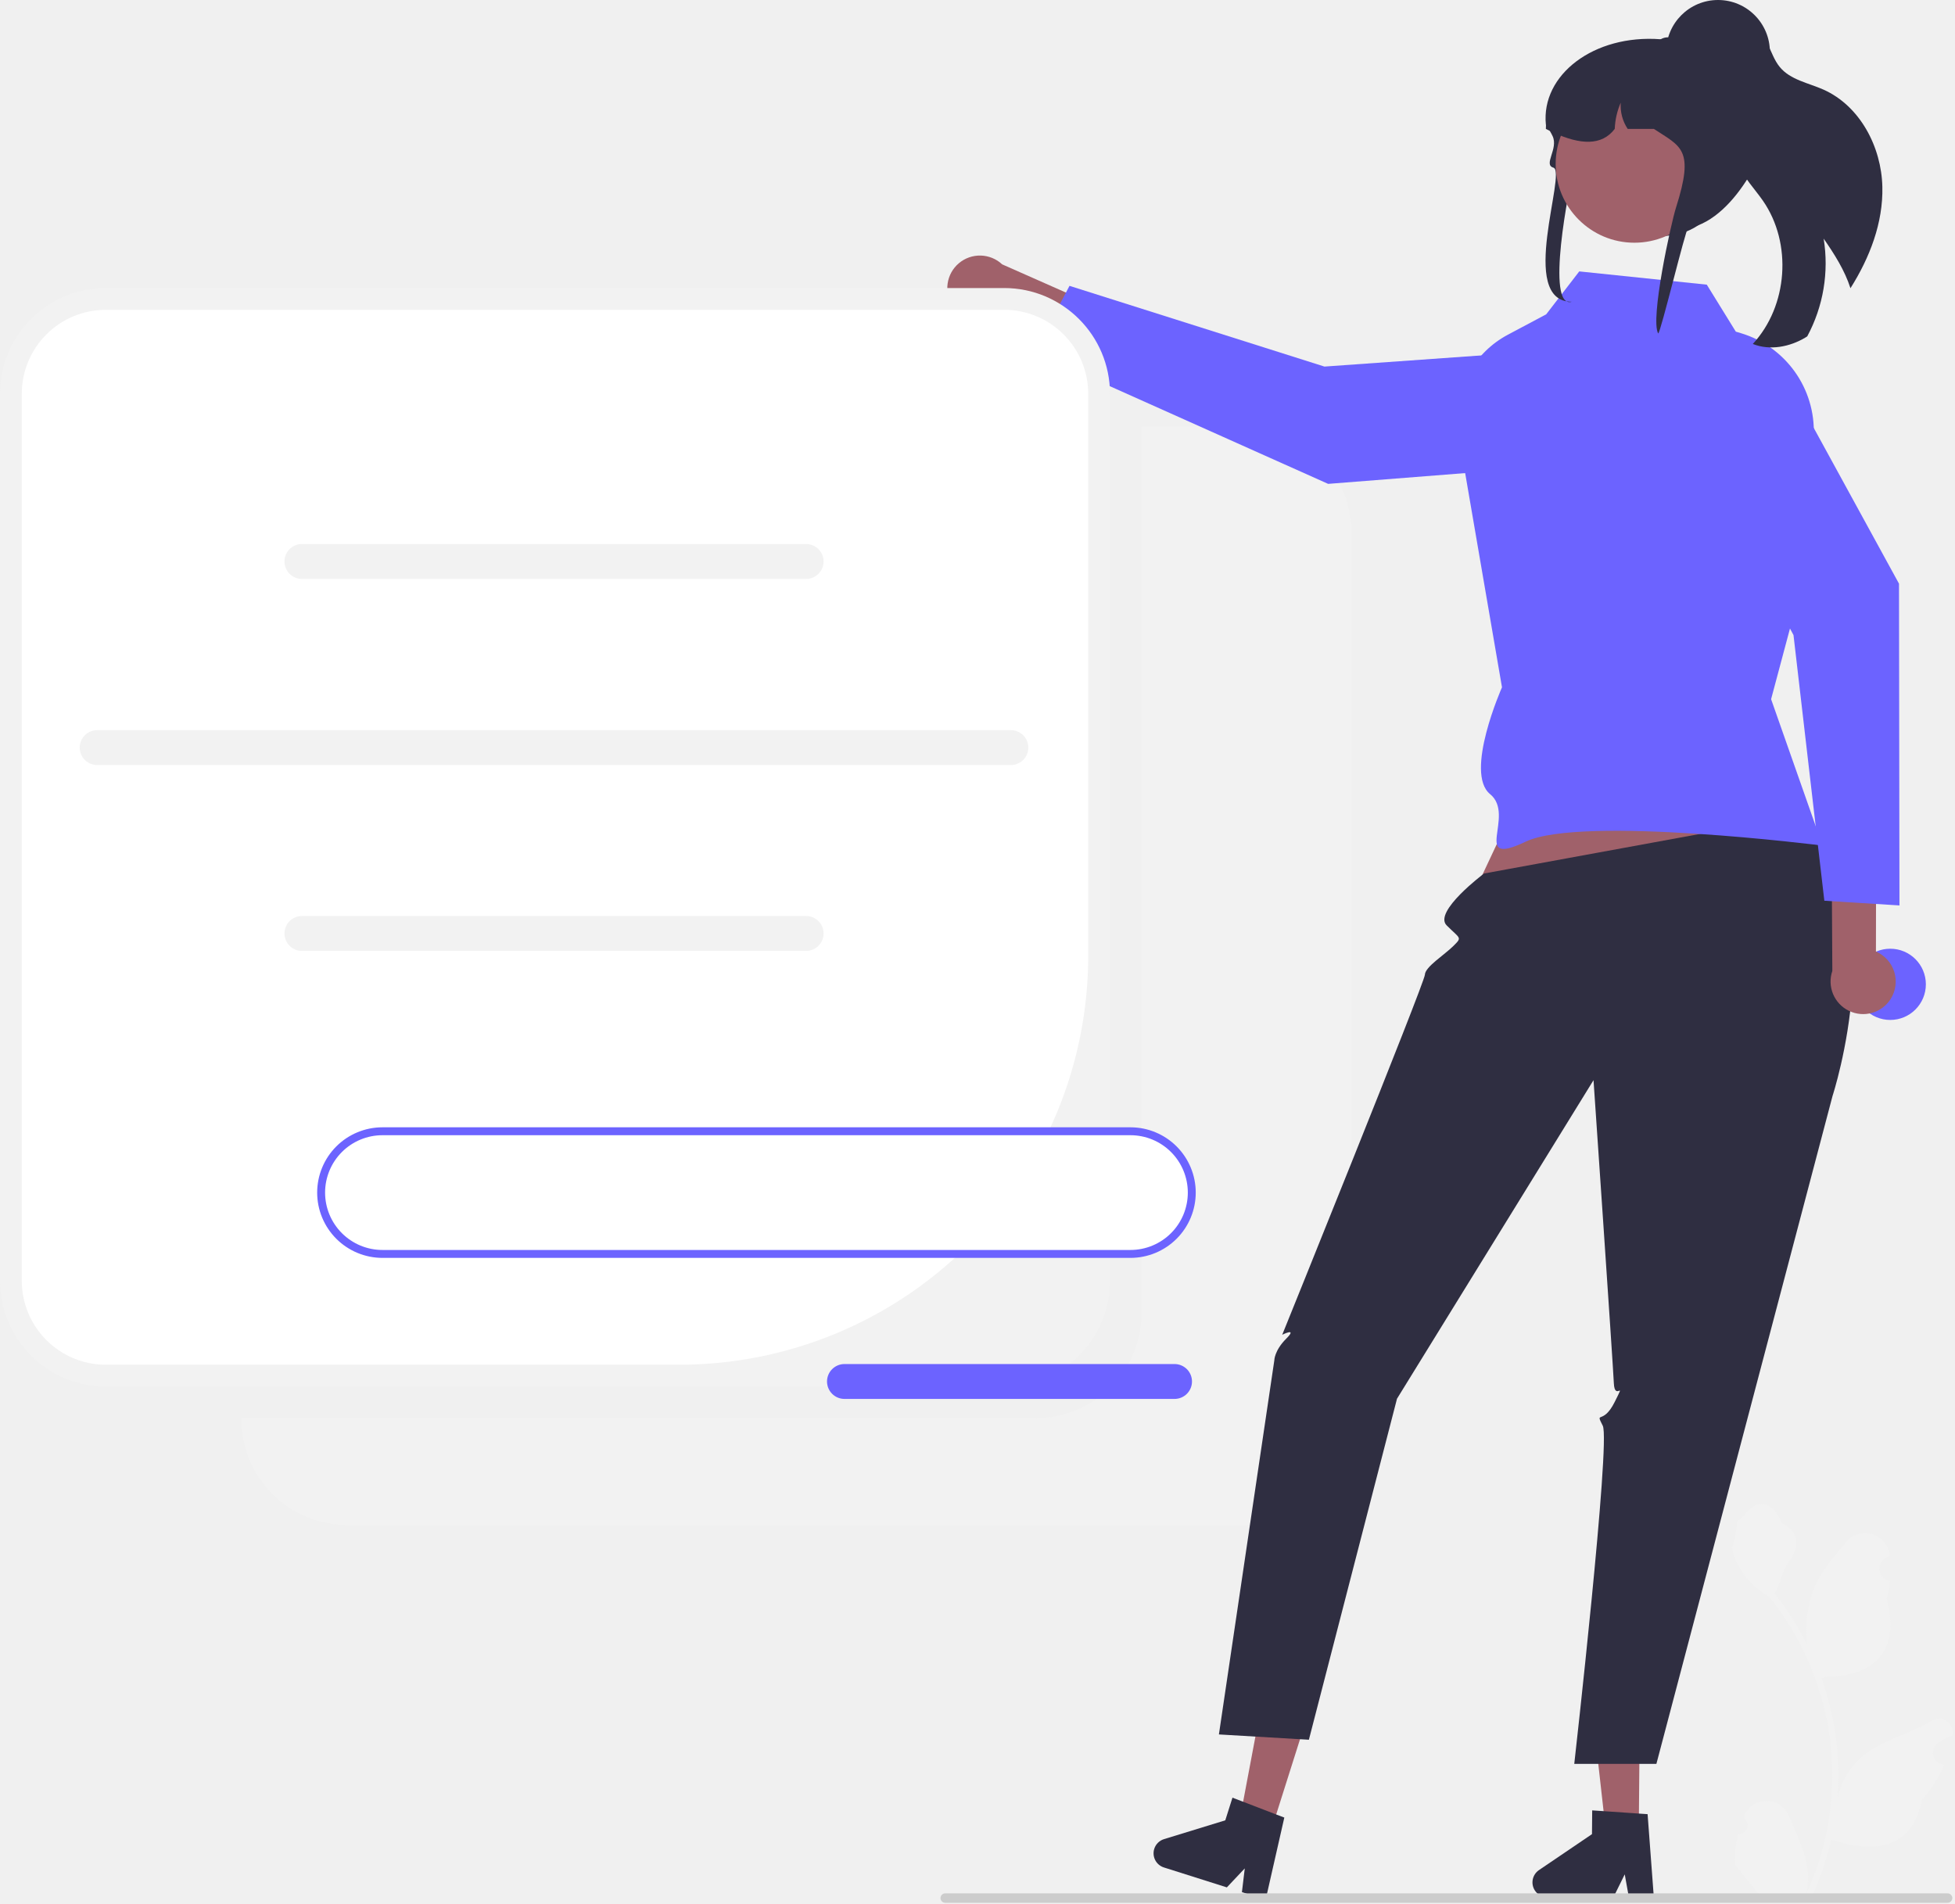
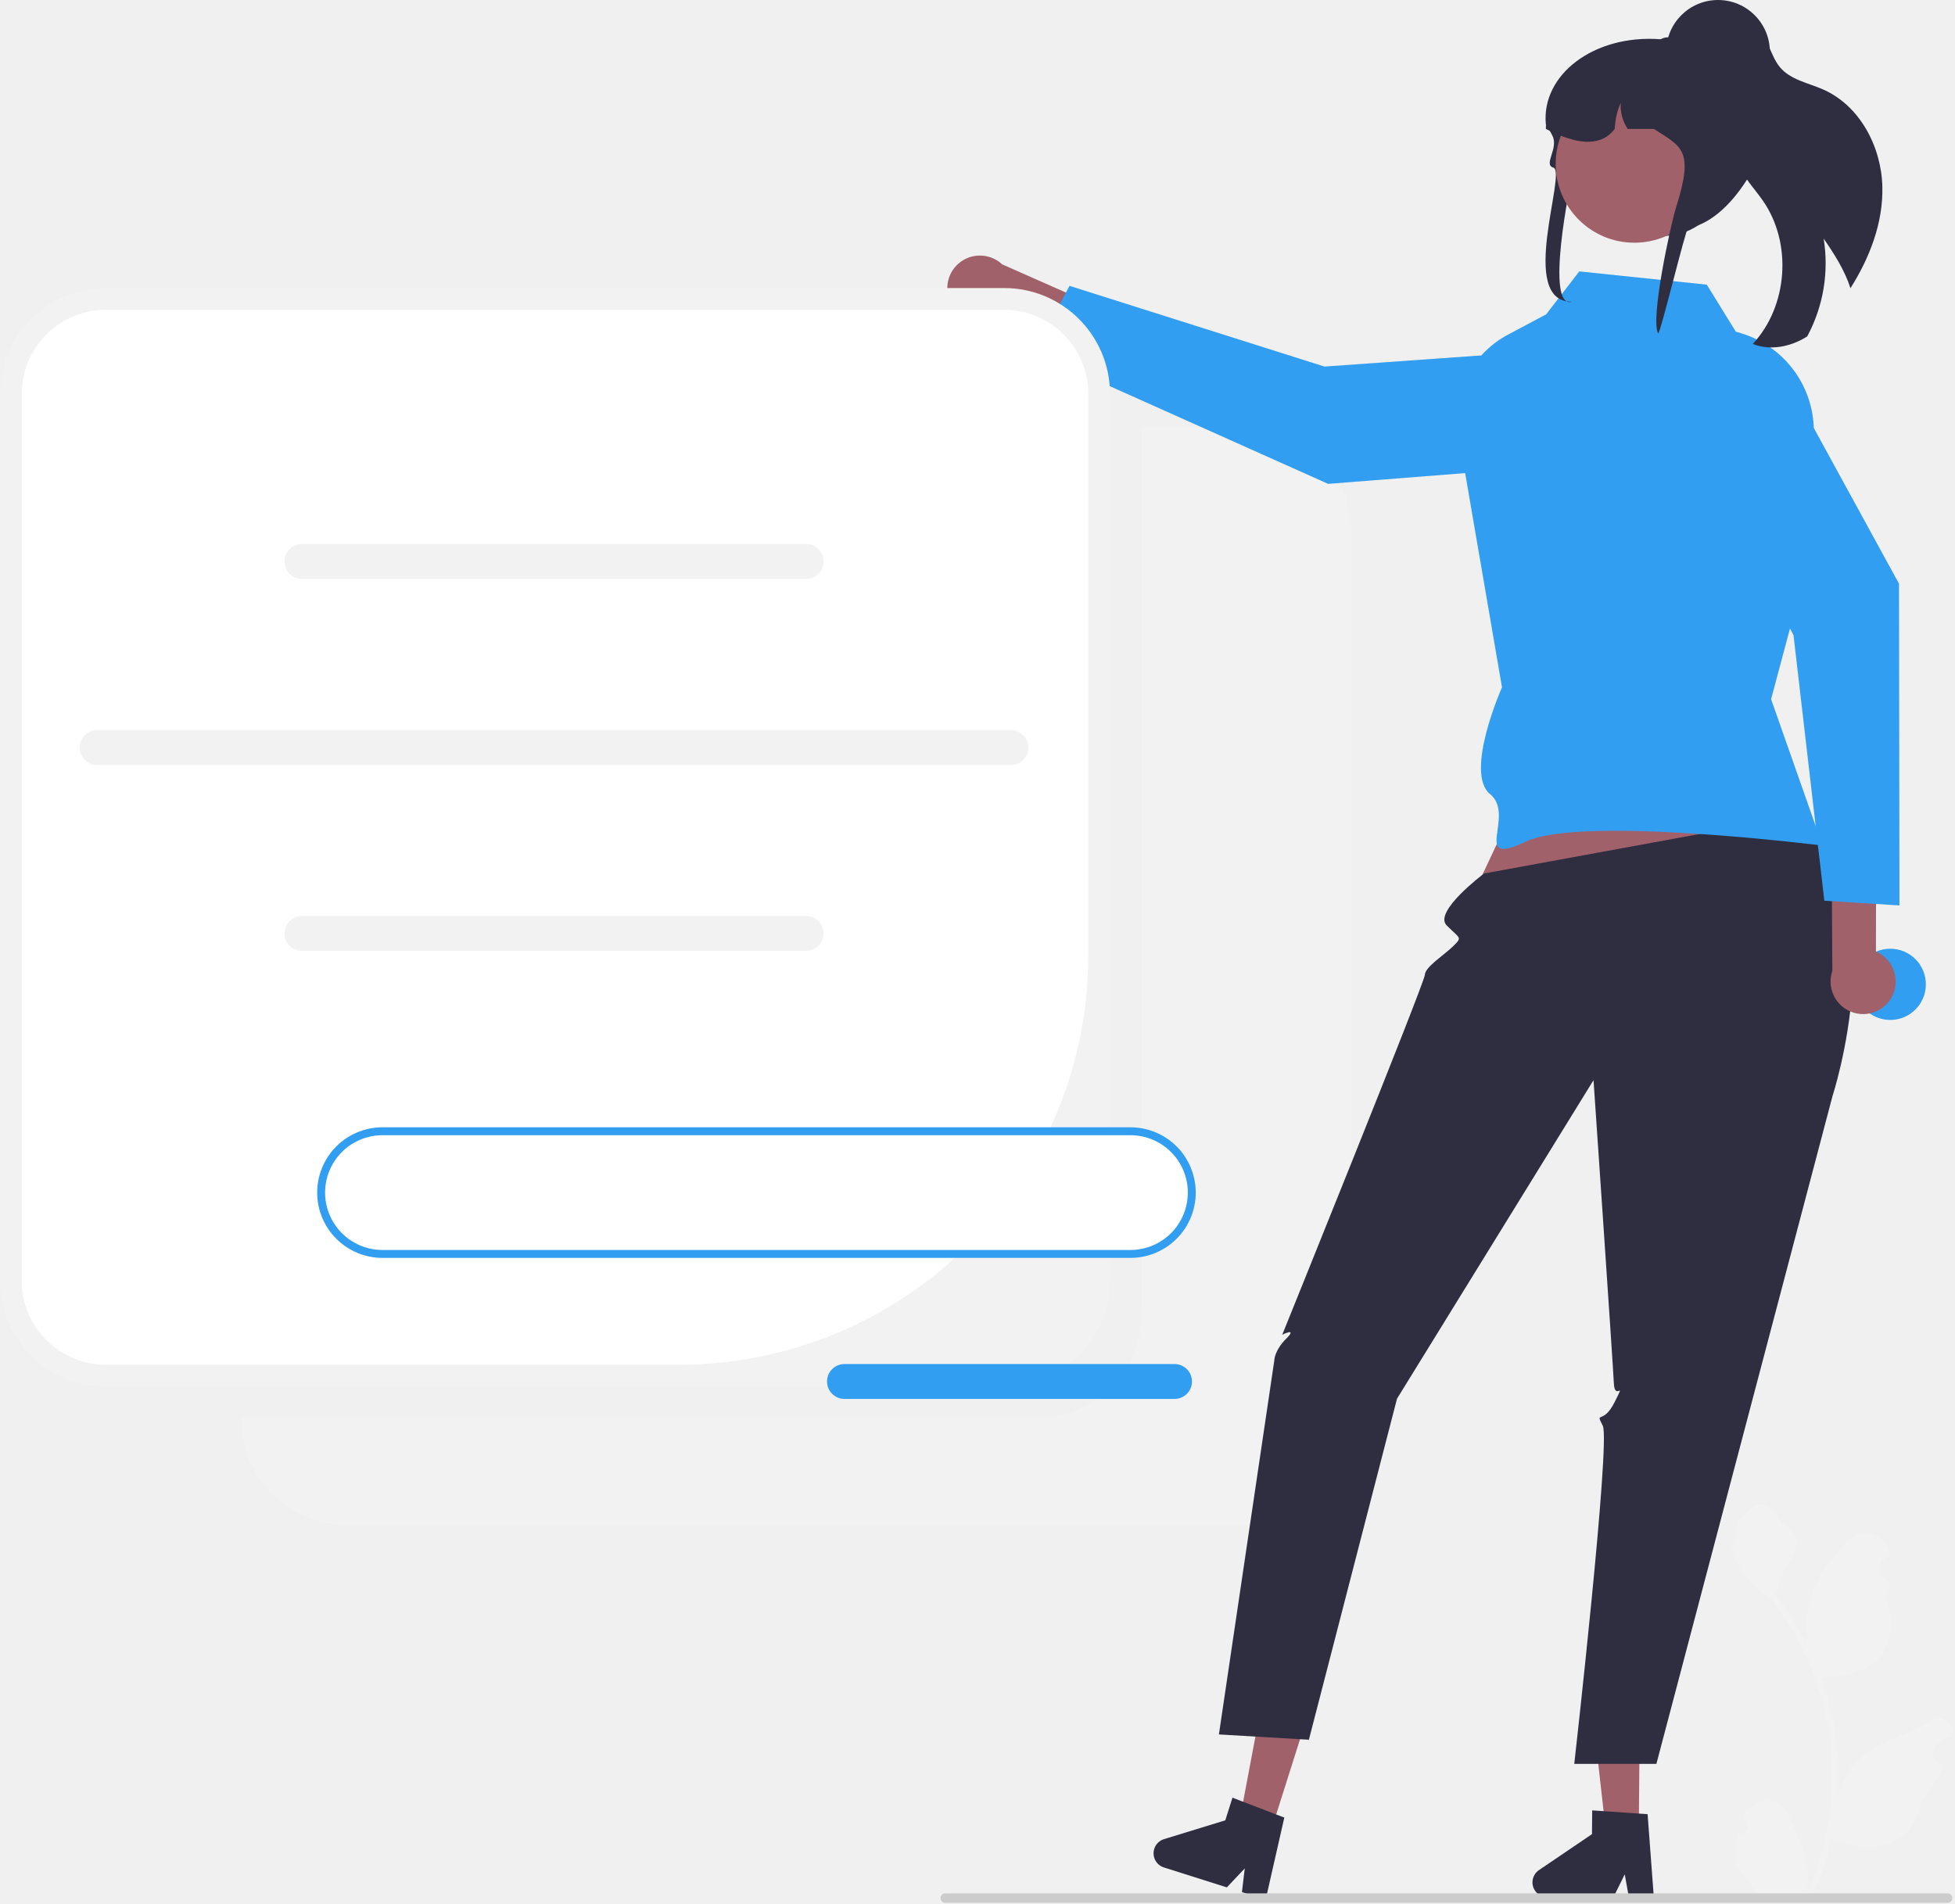
<svg xmlns="http://www.w3.org/2000/svg" width="494" height="481" viewBox="0 0 494 481" fill="none">
-   <g clip-path="url(#clip0_9_10)">
+   <g clip-path="url(#clip0_112_259)">
    <path d="M314.737 107.789H288.481V331.635C288.481 335.147 287.79 338.625 286.445 341.87C285.101 345.115 283.132 348.063 280.648 350.546C278.165 353.03 275.216 354.999 271.972 356.344C268.727 357.688 265.249 358.379 261.737 358.379H61V358.635C61 362.147 61.692 365.625 63.036 368.87C64.38 372.115 66.35 375.063 68.833 377.546C71.317 380.03 74.265 381.999 77.51 383.344C80.754 384.688 84.232 385.379 87.744 385.379H314.737C318.249 385.379 321.727 384.688 324.972 383.344C328.216 381.999 331.165 380.03 333.648 377.546C336.131 375.063 338.101 372.115 339.445 368.87C340.789 365.625 341.481 362.147 341.481 358.635V134.533C341.481 127.44 338.664 120.637 333.648 115.622C328.633 110.606 321.83 107.789 314.737 107.789Z" fill="#F2F2F2" />
-     <path d="M439.202 463.515C439.667 463.537 440.127 463.415 440.52 463.166C440.914 462.917 441.221 462.553 441.4 462.124C441.58 461.694 441.623 461.22 441.524 460.766C441.425 460.311 441.189 459.898 440.847 459.582L440.691 458.964C440.712 458.914 440.733 458.865 440.753 458.815C441.221 457.709 442.006 456.766 443.009 456.105C444.011 455.443 445.187 455.093 446.388 455.097C447.589 455.102 448.762 455.461 449.759 456.13C450.757 456.799 451.535 457.748 451.995 458.857C453.833 463.285 456.174 467.721 456.75 472.403C457.004 474.473 456.897 476.571 456.434 478.604C460.752 469.184 462.995 458.945 463.009 448.583C463.01 445.982 462.866 443.384 462.576 440.8C462.337 438.681 462.006 436.578 461.582 434.49C459.267 423.158 454.298 412.538 447.082 403.5C443.589 401.594 440.764 398.664 438.989 395.103C438.345 393.824 437.891 392.457 437.639 391.047C438.033 391.099 439.124 385.099 438.827 384.73C439.376 383.897 440.359 383.483 440.958 382.67C443.941 378.627 448.05 379.333 450.195 384.827C454.777 387.14 454.821 390.975 452.01 394.664C450.221 397.011 449.975 400.186 448.406 402.699C448.567 402.906 448.735 403.106 448.896 403.313C451.848 407.108 454.421 411.184 456.577 415.481C456.053 410.667 456.679 405.797 458.404 401.272C460.152 397.054 463.429 393.502 466.314 389.857C467.078 388.877 468.114 388.146 469.293 387.756C470.471 387.365 471.739 387.333 472.936 387.663C474.133 387.993 475.205 388.67 476.017 389.61C476.829 390.549 477.345 391.708 477.498 392.94C477.504 392.994 477.51 393.047 477.516 393.101C477.087 393.343 476.668 393.6 476.257 393.871C475.741 394.216 475.342 394.708 475.111 395.283C474.879 395.859 474.828 396.491 474.962 397.096C475.096 397.702 475.41 398.253 475.862 398.677C476.315 399.101 476.885 399.378 477.498 399.473L477.561 399.482C477.408 401.027 477.138 402.558 476.753 404.062C480.455 418.378 472.463 423.592 461.052 423.826C460.8 423.955 460.555 424.084 460.303 424.207C462.47 430.348 463.829 436.744 464.346 443.235C464.639 447.064 464.622 450.911 464.294 454.738L464.314 454.602C465.141 450.347 467.41 446.508 470.74 443.732C475.686 439.67 482.673 438.173 488.009 434.908C488.576 434.544 489.235 434.349 489.909 434.348C490.583 434.346 491.243 434.537 491.812 434.899C492.38 435.26 492.834 435.776 493.119 436.387C493.404 436.998 493.508 437.677 493.42 438.345L493.398 438.488C492.603 438.812 491.828 439.185 491.079 439.605C490.651 439.847 490.231 440.103 489.821 440.375C489.305 440.719 488.905 441.212 488.674 441.787C488.443 442.363 488.391 442.995 488.525 443.6C488.659 444.206 488.973 444.757 489.426 445.181C489.879 445.605 490.449 445.882 491.062 445.977L491.125 445.986C491.17 445.993 491.208 445.999 491.254 446.006C489.895 449.251 487.987 452.237 485.615 454.835C483.3 467.332 473.359 468.518 462.725 464.878H462.718C461.552 469.949 459.861 474.884 457.674 479.605H439.654C439.589 479.404 439.531 479.198 439.473 478.997C441.141 479.102 442.815 479.003 444.459 478.701C443.122 477.06 441.785 475.406 440.448 473.766C440.418 473.735 440.39 473.703 440.364 473.669C439.686 472.829 439.001 471.996 438.323 471.157L438.323 471.156C438.287 468.582 438.582 466.014 439.202 463.516L439.202 463.515Z" fill="#F2F2F2" />
-     <path d="M240.724 77.34C241.382 78.336 242.249 79.178 243.264 79.807C244.28 80.436 245.419 80.837 246.605 80.982C247.79 81.127 248.993 81.013 250.13 80.648C251.267 80.282 252.311 79.674 253.19 78.865L290.655 95.768L297.878 86.555L253.234 66.804C251.763 65.426 249.837 64.636 247.822 64.582C245.806 64.529 243.842 65.217 242.3 66.516C240.758 67.814 239.746 69.633 239.456 71.628C239.165 73.623 239.617 75.655 240.724 77.34H240.724Z" fill="#A0616A" />
-     <path d="M401.508 87.879L405.224 108.936C405.397 109.918 405.363 110.926 405.124 111.894C404.885 112.862 404.446 113.77 403.835 114.559C403.225 115.348 402.456 116 401.578 116.474C400.7 116.948 399.733 117.233 398.739 117.312L335.6 122.277L261.383 89.061L270.248 72.234L334.674 92.636L401.508 87.879Z" fill="#6C63FF" />
+     <path d="M439.202 463.515C439.667 463.537 440.127 463.415 440.52 463.166C440.914 462.917 441.221 462.553 441.4 462.124C441.58 461.694 441.623 461.22 441.524 460.766C441.425 460.311 441.189 459.898 440.847 459.582L440.691 458.964C440.712 458.914 440.733 458.865 440.753 458.815C441.221 457.709 442.006 456.766 443.009 456.105C444.011 455.443 445.187 455.093 446.388 455.097C447.589 455.102 448.762 455.461 449.759 456.13C450.757 456.799 451.535 457.748 451.995 458.857C453.833 463.285 456.174 467.721 456.75 472.403C457.004 474.473 456.897 476.571 456.434 478.604C460.752 469.184 462.995 458.945 463.009 448.583C463.01 445.982 462.866 443.384 462.576 440.8C462.337 438.681 462.006 436.578 461.582 434.49C459.267 423.158 454.298 412.538 447.082 403.5C443.589 401.594 440.764 398.664 438.989 395.103C438.345 393.824 437.891 392.457 437.639 391.047C438.033 391.099 439.124 385.099 438.827 384.73C439.376 383.897 440.359 383.483 440.958 382.67C443.941 378.627 448.05 379.333 450.195 384.827C454.777 387.14 454.821 390.975 452.01 394.664C450.221 397.011 449.975 400.186 448.406 402.699C448.567 402.906 448.735 403.106 448.896 403.313C451.848 407.108 454.421 411.184 456.577 415.481C456.053 410.667 456.679 405.797 458.404 401.272C460.152 397.054 463.429 393.502 466.314 389.857C467.078 388.877 468.114 388.146 469.293 387.756C470.471 387.365 471.739 387.333 472.936 387.663C474.133 387.993 475.205 388.67 476.017 389.61C476.829 390.549 477.345 391.708 477.498 392.94C477.504 392.994 477.51 393.047 477.516 393.101C477.087 393.343 476.668 393.6 476.257 393.871C475.741 394.216 475.342 394.708 475.111 395.283C474.879 395.859 474.828 396.491 474.962 397.096C475.096 397.702 475.41 398.253 475.862 398.677C476.315 399.101 476.885 399.378 477.498 399.473L477.561 399.482C477.408 401.027 477.138 402.558 476.753 404.062C480.455 418.378 472.463 423.592 461.052 423.826C460.8 423.955 460.555 424.084 460.303 424.207C462.47 430.348 463.829 436.744 464.346 443.235C464.639 447.064 464.622 450.911 464.294 454.738L464.314 454.602C465.141 450.347 467.41 446.508 470.74 443.732C475.686 439.67 482.673 438.173 488.009 434.908C488.576 434.544 489.235 434.349 489.909 434.348C490.583 434.346 491.243 434.537 491.812 434.899C492.38 435.26 492.834 435.776 493.119 436.387C493.404 436.998 493.508 437.677 493.42 438.345L493.398 438.488C492.603 438.812 491.828 439.185 491.079 439.605C490.651 439.847 490.231 440.103 489.821 440.375C489.305 440.719 488.905 441.212 488.674 441.787C488.443 442.363 488.391 442.995 488.525 443.6C488.659 444.206 488.973 444.757 489.426 445.181C489.879 445.605 490.449 445.882 491.062 445.977L491.125 445.986C491.17 445.993 491.208 445.999 491.254 446.006C489.895 449.251 487.987 452.237 485.615 454.835C483.3 467.332 473.359 468.518 462.725 464.878H462.718C461.552 469.949 459.861 474.884 457.674 479.605H439.654C439.589 479.404 439.531 479.198 439.473 478.997C441.141 479.102 442.815 479.003 444.459 478.701C443.122 477.06 441.785 475.406 440.448 473.766C440.418 473.735 440.39 473.703 440.364 473.669C439.686 472.829 439.001 471.996 438.323 471.157V471.156C438.287 468.582 438.582 466.014 439.202 463.516V463.515Z" fill="#F2F2F2" />
+     <path d="M240.724 77.34C241.382 78.336 242.249 79.178 243.264 79.807C244.28 80.436 245.419 80.837 246.605 80.982C247.79 81.127 248.993 81.013 250.13 80.648C251.267 80.282 252.311 79.674 253.19 78.865L290.655 95.768L297.878 86.555L253.234 66.804C251.763 65.426 249.837 64.636 247.822 64.582C245.806 64.529 243.842 65.217 242.3 66.516C240.758 67.814 239.746 69.633 239.456 71.628C239.165 73.623 239.617 75.655 240.724 77.34Z" fill="#A0616A" />
+     <path d="M401.508 87.879L405.224 108.936C405.397 109.918 405.363 110.926 405.124 111.894C404.885 112.862 404.446 113.77 403.835 114.559C403.225 115.348 402.456 116 401.578 116.474C400.7 116.948 399.733 117.233 398.739 117.312L335.6 122.277L261.383 89.061L270.248 72.234L334.674 92.636L401.508 87.879Z" fill="#329EF1" />
    <path d="M253.737 72.789H26.744C11.974 72.789 0 84.763 0 99.533V323.635C0 338.406 11.974 350.379 26.744 350.379H253.737C268.508 350.379 280.481 338.406 280.481 323.635V99.533C280.481 84.763 268.508 72.789 253.737 72.789Z" fill="#F2F2F2" />
-     <path d="M26.744 78.289C23.954 78.289 21.192 78.838 18.614 79.906C16.037 80.973 13.695 82.538 11.722 84.511C9.75 86.484 8.185 88.826 7.117 91.403C6.05 93.981 5.5 96.743 5.5 99.533V323.635C5.5 329.27 7.738 334.673 11.722 338.657C15.706 342.641 21.11 344.88 26.744 344.88H171.617C185.191 344.88 198.632 342.206 211.173 337.011C223.713 331.817 235.108 324.203 244.706 314.605C254.305 305.007 261.918 293.612 267.113 281.071C272.307 268.53 274.981 255.089 274.981 241.515V99.533C274.981 96.743 274.432 93.981 273.364 91.403C272.296 88.826 270.732 86.484 268.759 84.511C266.786 82.538 264.444 80.973 261.867 79.906C259.289 78.838 256.527 78.289 253.737 78.289H26.744Z" fill="white" />
-     <path d="M203.696 146.3H76.289C75.12 146.3 73.999 145.836 73.172 145.009C72.346 144.182 71.881 143.061 71.881 141.892C71.881 140.723 72.346 139.602 73.172 138.775C73.999 137.948 75.12 137.484 76.289 137.484H203.696C204.865 137.484 205.986 137.948 206.813 138.775C207.639 139.602 208.104 140.723 208.104 141.892C208.104 143.061 207.639 144.182 206.813 145.009C205.986 145.836 204.865 146.3 203.696 146.3Z" fill="#F2F2F2" />
-     <path d="M203.696 240.3H76.289C75.12 240.3 73.999 239.836 73.172 239.009C72.346 238.182 71.881 237.061 71.881 235.892C71.881 234.723 72.346 233.602 73.172 232.775C73.999 231.948 75.12 231.484 76.289 231.484H203.696C204.865 231.484 205.986 231.948 206.813 232.775C207.639 233.602 208.104 234.723 208.104 235.892C208.104 237.061 207.639 238.182 206.813 239.009C205.986 239.836 204.865 240.3 203.696 240.3Z" fill="#F2F2F2" />
-     <path d="M255.433 193.331H24.552C23.383 193.331 22.262 192.866 21.435 192.04C20.609 191.213 20.144 190.092 20.144 188.923C20.144 187.754 20.609 186.633 21.435 185.806C22.262 184.979 23.383 184.515 24.552 184.515H255.433C256.602 184.515 257.723 184.979 258.55 185.806C259.376 186.633 259.841 187.754 259.841 188.923C259.841 190.092 259.376 191.213 258.55 192.04C257.723 192.866 256.602 193.331 255.433 193.331Z" fill="#F2F2F2" />
+     <path d="M26.744 78.289C23.954 78.289 21.192 78.838 18.614 79.906C16.037 80.973 13.695 82.538 11.722 84.511C9.75 86.484 8.185 88.826 7.117 91.403C6.049 93.981 5.5 96.743 5.5 99.533V323.635C5.5 329.27 7.738 334.673 11.722 338.657C15.706 342.641 21.11 344.88 26.744 344.88H171.617C185.191 344.88 198.632 342.206 211.173 337.011C223.713 331.817 235.108 324.203 244.706 314.605C254.305 305.007 261.918 293.612 267.113 281.071C272.307 268.53 274.981 255.089 274.981 241.515V99.533C274.981 96.743 274.432 93.981 273.364 91.403C272.296 88.826 270.732 86.484 268.759 84.511C266.786 82.538 264.444 80.973 261.867 79.906C259.289 78.838 256.527 78.289 253.737 78.289H26.744Z" fill="white" />
+     <path d="M203.696 146.3H76.289C75.12 146.3 73.999 145.836 73.172 145.009C72.345 144.182 71.881 143.061 71.881 141.892C71.881 140.723 72.345 139.602 73.172 138.775C73.999 137.948 75.12 137.484 76.289 137.484H203.696C204.865 137.484 205.986 137.948 206.813 138.775C207.639 139.602 208.104 140.723 208.104 141.892C208.104 143.061 207.639 144.182 206.813 145.009C205.986 145.836 204.865 146.3 203.696 146.3Z" fill="#F2F2F2" />
+     <path d="M203.696 240.3H76.289C75.12 240.3 73.999 239.836 73.172 239.009C72.345 238.182 71.881 237.061 71.881 235.892C71.881 234.723 72.345 233.602 73.172 232.775C73.999 231.948 75.12 231.484 76.289 231.484H203.696C204.865 231.484 205.986 231.948 206.813 232.775C207.639 233.602 208.104 234.723 208.104 235.892C208.104 237.061 207.639 238.182 206.813 239.009C205.986 239.836 204.865 240.3 203.696 240.3Z" fill="#F2F2F2" />
+     <path d="M255.433 193.331H24.552C23.383 193.331 22.262 192.866 21.436 192.04C20.609 191.213 20.145 190.092 20.145 188.923C20.145 187.754 20.609 186.633 21.436 185.806C22.262 184.979 23.383 184.515 24.552 184.515H255.433C256.602 184.515 257.723 184.979 258.55 185.806C259.376 186.633 259.841 187.754 259.841 188.923C259.841 190.092 259.376 191.213 258.55 192.04C257.723 192.866 256.602 193.331 255.433 193.331Z" fill="#F2F2F2" />
    <path d="M393.531 180.687L370.531 229.687L459.008 220.726L440.539 173.687L393.531 180.687Z" fill="#A0616A" />
    <path d="M414.101 462.32L405.712 462.249L401.999 429.138L414.379 429.243L414.101 462.32Z" fill="#A0616A" />
    <path d="M387.231 475.659C387.223 476.654 387.611 477.61 388.308 478.32C389.005 479.029 389.955 479.433 390.949 479.442L407.628 479.582L410.548 473.663L411.62 479.612L417.913 479.669L416.324 458.452L414.135 458.307L405.204 457.691L402.323 457.498L402.272 463.501L388.874 472.588C388.372 472.929 387.96 473.386 387.674 473.921C387.388 474.456 387.236 475.053 387.231 475.659Z" fill="#2F2E41" />
    <path d="M321.266 462.358L313.268 459.825L319.447 427.085L331.251 430.822L321.266 462.358Z" fill="#A0616A" />
    <path d="M291.663 467.214C291.363 468.162 291.452 469.19 291.91 470.073C292.368 470.956 293.158 471.621 294.105 471.922L310.007 476.956L314.537 472.156L313.814 478.158L319.813 480.061L324.528 459.314L322.477 458.532L314.122 455.319L311.424 454.288L309.612 460.011L294.136 464.761C293.556 464.939 293.028 465.256 292.597 465.683C292.166 466.11 291.846 466.635 291.663 467.214Z" fill="#2F2E41" />
    <path d="M455.447 206L375 220.741C375 220.741 362.097 230.393 365.548 233.849C369 237.306 369.535 236.771 367.268 239.038C365 241.306 360.097 244.338 360.048 246.322C360 248.306 324 337.306 324 337.306C324 337.306 328 335.306 325 338.306C322 341.306 322 343.785 322 343.785L308 438.306L330.737 439.645L353 353.471L402.659 272.967C402.659 272.967 407.587 344.757 407.793 349.531C408 354.306 411 348.306 408 354.306C405 360.306 403 356.306 405 360.306C407 364.306 397.795 445.741 397.795 445.741H418.548L463.058 276.949C463.058 276.949 478.894 228.694 455.447 206Z" fill="#2F2E41" />
-     <path d="M431.28 71.934L399.055 68.586L390.706 79.425L380.98 84.606C376.864 86.798 373.466 90.129 371.194 94.201C368.921 98.274 367.87 102.914 368.165 107.568L379.531 173.687C379.531 173.687 369.93 195.306 376.531 200.687C383.132 206.068 371.428 219.394 385.531 212.687C399.635 205.98 460.531 213.687 460.531 213.687L447.531 176.687L457.243 140.33L458.312 109.844C458.511 104.148 456.821 98.545 453.504 93.909C450.186 89.274 445.429 85.866 439.972 84.217L438.614 83.807L431.28 71.934Z" fill="#6C63FF" />
+     <path d="M431.28 71.934L399.055 68.586L390.706 79.425L380.98 84.606C376.864 86.798 373.466 90.129 371.194 94.201C368.921 98.274 367.87 102.914 368.165 107.568L379.531 173.687C379.531 173.687 369.93 195.306 376.531 200.687C383.132 206.068 371.428 219.394 385.531 212.687C399.635 205.98 460.531 213.687 460.531 213.687L447.531 176.687L457.243 140.33L458.312 109.844C458.511 104.148 456.821 98.545 453.504 93.909C450.186 89.274 445.429 85.866 439.972 84.217L438.614 83.807L431.28 71.934Z" fill="#329EF1" />
    <path d="M475.644 47.23C475.855 56.313 472.461 65.108 467.584 72.833C466.135 68.323 463.531 64.219 460.814 60.306C462.183 68.77 460.725 77.45 456.664 85.002C456.521 85.104 456.373 85.199 456.22 85.287C452.245 87.678 447.206 88.646 442.906 86.919C451.79 77.343 452.921 61.475 445.472 50.734C443.363 47.686 440.636 44.99 439.33 41.521C437.268 35.987 439.25 29.893 440.501 24.123C441.67 18.752 441.875 12.361 438.272 8.426C438.657 7.876 439.181 7.438 439.791 7.157C440.4 6.876 441.074 6.763 441.742 6.828C443.963 7.142 445.58 9.072 446.61 11.061C447.64 13.05 448.319 15.254 449.754 16.971C452.412 20.186 456.939 20.947 460.753 22.641C469.991 26.756 475.423 37.123 475.644 47.23Z" fill="#2F2E41" />
    <path d="M237.651 479.658C237.65 479.815 237.681 479.97 237.74 480.114C237.8 480.259 237.888 480.39 237.998 480.501C238.109 480.611 238.24 480.699 238.385 480.759C238.53 480.818 238.685 480.849 238.841 480.848H492.131C492.447 480.848 492.749 480.723 492.972 480.5C493.196 480.277 493.321 479.974 493.321 479.658C493.321 479.343 493.196 479.04 492.972 478.817C492.749 478.594 492.447 478.468 492.131 478.468H238.841C238.685 478.468 238.53 478.498 238.385 478.558C238.24 478.618 238.109 478.705 237.998 478.816C237.888 478.926 237.8 479.058 237.741 479.202C237.681 479.347 237.65 479.502 237.651 479.658Z" fill="#CCCCCC" />
-     <path d="M477.638 257.748C482.609 257.748 486.638 253.718 486.638 248.748C486.638 243.777 482.609 239.748 477.638 239.748C472.668 239.748 468.638 243.777 468.638 248.748C468.638 253.718 472.668 257.748 477.638 257.748Z" fill="#6C63FF" />
+     <path d="M477.638 257.748C482.609 257.748 486.638 253.718 486.638 248.748C486.638 243.777 482.609 239.748 477.638 239.748C472.668 239.748 468.638 243.777 468.638 248.748C468.638 253.718 472.668 257.748 477.638 257.748Z" fill="#329EF1" />
    <path d="M397.886 42.037C398.414 40.189 394.776 51.483 396.531 51.687C404.528 52.605 415.505 57.38 421.075 59.608C421.326 59.579 421.576 59.55 421.82 59.514C422.417 59.448 423 59.353 423.576 59.244C436.544 56.791 441.531 36.869 441.531 36.687C441.531 35.791 439.382 11.194 435.996 10.83C435.107 10.734 434.213 10.685 433.318 10.684H424.916C423.177 10.31 421.415 10.054 419.641 9.92H419.627C402.711 8.631 389.374 18.941 390.62 31.487C390.628 31.501 390.643 31.516 390.65 31.53C391.011 32.069 391.329 32.579 391.609 33.067C391.882 33.525 392.111 33.962 392.31 34.377C393.851 37.581 389.888 41.612 392.516 42.365C396.011 43.365 383.324 76.258 397.158 76.258C390.429 78.171 396.43 47.134 397.886 42.037Z" fill="#2F2E41" />
    <path d="M412.986 61.337C423.973 61.337 432.88 52.43 432.88 41.443C432.88 30.456 423.973 21.55 412.986 21.55C401.999 21.55 393.093 30.456 393.093 41.443C393.093 52.43 401.999 61.337 412.986 61.337Z" fill="#A0616A" />
    <path d="M390.62 32.572C390.952 32.746 391.277 32.906 391.609 33.067C391.956 33.234 392.302 33.401 392.649 33.554C399.311 36.576 404.733 36.911 408.023 32.572C408.111 30.288 408.624 28.041 409.535 25.946C409.374 28.287 409.991 30.617 411.291 32.572H417.915C424.739 37.1 428.243 37.574 423.507 52.442C422.186 56.584 416.936 80.692 419.001 84.267C419.599 84.202 425.956 57.796 426.531 57.687C439.5 55.233 447.74 33.867 446.685 32.659C446.69 29.222 445.9 25.83 444.376 22.749C442.448 18.846 439.443 15.577 435.716 13.328C433.494 12.25 431.178 11.38 428.796 10.728C428.737 10.714 428.685 10.699 428.626 10.684C427.896 10.488 427.151 10.306 426.406 10.153C424.867 9.828 423.31 9.592 421.744 9.447C421.633 9.439 421.522 9.432 421.419 9.432C420.794 9.434 420.18 9.602 419.641 9.92C419.634 9.92 419.634 9.927 419.627 9.927C419.242 10.152 418.906 10.452 418.638 10.808C418.167 11.408 417.912 12.15 417.915 12.912H410.538C410.265 12.912 409.992 12.92 409.719 12.934C404.796 13.102 400.112 15.102 396.585 18.541C393.058 21.981 390.942 26.613 390.65 31.53C390.628 31.88 390.62 32.222 390.62 32.572Z" fill="#2F2E41" />
    <path d="M434.117 26.212C441.355 26.212 447.223 20.344 447.223 13.106C447.223 5.868 441.355 0 434.117 0C426.878 0 421.011 5.868 421.011 13.106C421.011 20.344 426.878 26.212 434.117 26.212Z" fill="#2F2E41" />
-     <path d="M477.739 252.459C478.379 251.45 478.792 250.315 478.95 249.131C479.107 247.947 479.006 246.743 478.652 245.602C478.299 244.461 477.702 243.411 476.902 242.524C476.103 241.636 475.121 240.933 474.023 240.463L474.088 199.361L462.723 196.548L463.003 245.366C462.349 247.272 462.417 249.353 463.194 251.213C463.972 253.073 465.404 254.583 467.221 255.458C469.037 256.332 471.111 256.51 473.05 255.957C474.989 255.404 476.657 254.16 477.739 252.459V252.459Z" fill="#A0616A" />
-     <path d="M421.464 101.477L439.148 89.459C439.973 88.898 440.906 88.516 441.887 88.337C442.869 88.159 443.877 88.187 444.846 88.421C445.816 88.655 446.726 89.089 447.518 89.695C448.31 90.301 448.967 91.067 449.446 91.942L479.849 147.5L479.966 228.811L460.984 227.621L453.191 160.491L421.464 101.477Z" fill="#6C63FF" />
+     <path d="M477.739 252.459C478.379 251.45 478.792 250.315 478.95 249.131C479.107 247.947 479.006 246.743 478.652 245.602C478.299 244.461 477.702 243.411 476.902 242.524C476.103 241.636 475.121 240.933 474.023 240.463L474.088 199.361L462.723 196.548L463.003 245.366C462.349 247.272 462.417 249.353 463.194 251.213C463.972 253.073 465.404 254.583 467.221 255.458C469.037 256.332 471.111 256.51 473.05 255.957C474.989 255.404 476.657 254.16 477.739 252.459Z" fill="#A0616A" />
+     <path d="M421.464 101.477L439.148 89.459C439.973 88.898 440.906 88.516 441.887 88.337C442.869 88.159 443.877 88.187 444.846 88.421C445.816 88.655 446.726 89.089 447.518 89.695C448.31 90.301 448.967 91.067 449.446 91.942L479.849 147.5L479.966 228.811L460.984 227.621L453.191 160.491L421.464 101.477Z" fill="#329EF1" />
    <path d="M285.645 285.878H96.645C92.535 285.878 88.592 287.511 85.685 290.417C82.778 293.324 81.145 297.267 81.145 301.378C81.145 305.488 82.778 309.431 85.685 312.338C88.592 315.245 92.535 316.878 96.645 316.878H285.645C289.756 316.878 293.699 315.245 296.606 312.338C299.512 309.431 301.145 305.488 301.145 301.378C301.145 297.267 299.512 293.324 296.606 290.417C293.699 287.511 289.756 285.878 285.645 285.878Z" fill="white" />
-     <path d="M285.645 317.878H96.645C92.269 317.878 88.073 316.139 84.978 313.045C81.884 309.95 80.145 305.754 80.145 301.378C80.145 297.001 81.884 292.805 84.978 289.71C88.073 286.616 92.269 284.878 96.645 284.878H285.645C290.022 284.878 294.218 286.616 297.313 289.71C300.407 292.805 302.145 297.001 302.145 301.378C302.145 305.754 300.407 309.95 297.313 313.045C294.218 316.139 290.022 317.878 285.645 317.878ZM96.645 286.878C92.8 286.878 89.112 288.405 86.392 291.125C83.673 293.844 82.145 297.532 82.145 301.378C82.145 305.223 83.673 308.911 86.392 311.631C89.112 314.35 92.8 315.878 96.645 315.878H285.645C289.491 315.878 293.179 314.35 295.899 311.631C298.618 308.911 300.145 305.223 300.145 301.378C300.145 297.532 298.618 293.844 295.899 291.125C293.179 288.405 289.491 286.878 285.645 286.878H96.645Z" fill="#6C63FF" />
-     <path d="M296.79 353.52H213.384C212.215 353.52 211.093 353.056 210.267 352.229C209.44 351.403 208.976 350.281 208.976 349.112C208.976 347.943 209.44 346.822 210.267 345.995C211.093 345.169 212.215 344.704 213.384 344.704H296.79C297.959 344.704 299.08 345.169 299.907 345.995C300.734 346.822 301.198 347.943 301.198 349.112C301.198 350.281 300.734 351.403 299.907 352.229C299.08 353.056 297.959 353.52 296.79 353.52Z" fill="#6C63FF" />
+     <path d="M285.645 317.878H96.645C92.269 317.878 88.073 316.139 84.978 313.045C81.884 309.95 80.145 305.754 80.145 301.378C80.145 297.001 81.884 292.805 84.978 289.71C88.073 286.616 92.269 284.878 96.645 284.878H285.645C290.022 284.878 294.218 286.616 297.313 289.71C300.407 292.805 302.145 297.001 302.145 301.378C302.145 305.754 300.407 309.95 297.313 313.045C294.218 316.139 290.022 317.878 285.645 317.878ZM96.645 286.878C92.8 286.878 89.112 288.405 86.392 291.125C83.673 293.844 82.145 297.532 82.145 301.378C82.145 305.223 83.673 308.911 86.392 311.631C89.112 314.35 92.8 315.878 96.645 315.878H285.645C289.491 315.878 293.179 314.35 295.899 311.631C298.618 308.911 300.145 305.223 300.145 301.378C300.145 297.532 298.618 293.844 295.899 291.125C293.179 288.405 289.491 286.878 285.645 286.878H96.645Z" fill="#329EF1" />
+     <path d="M296.79 353.52H213.384C212.215 353.52 211.093 353.056 210.267 352.229C209.44 351.403 208.976 350.281 208.976 349.112C208.976 347.943 209.44 346.822 210.267 345.995C211.093 345.169 212.215 344.704 213.384 344.704H296.79C297.959 344.704 299.08 345.169 299.907 345.995C300.734 346.822 301.198 347.943 301.198 349.112C301.198 350.281 300.734 351.403 299.907 352.229C299.08 353.056 297.959 353.52 296.79 353.52Z" fill="#329EF1" />
  </g>
  <defs>
-     <clipPath id="clip0_9_10">
-       <rect width="493.461" height="480.848" fill="white" />
+     <clipPath id="clip0_112_259">
+       <rect width="494" height="481" fill="white" />
    </clipPath>
  </defs>
</svg>
